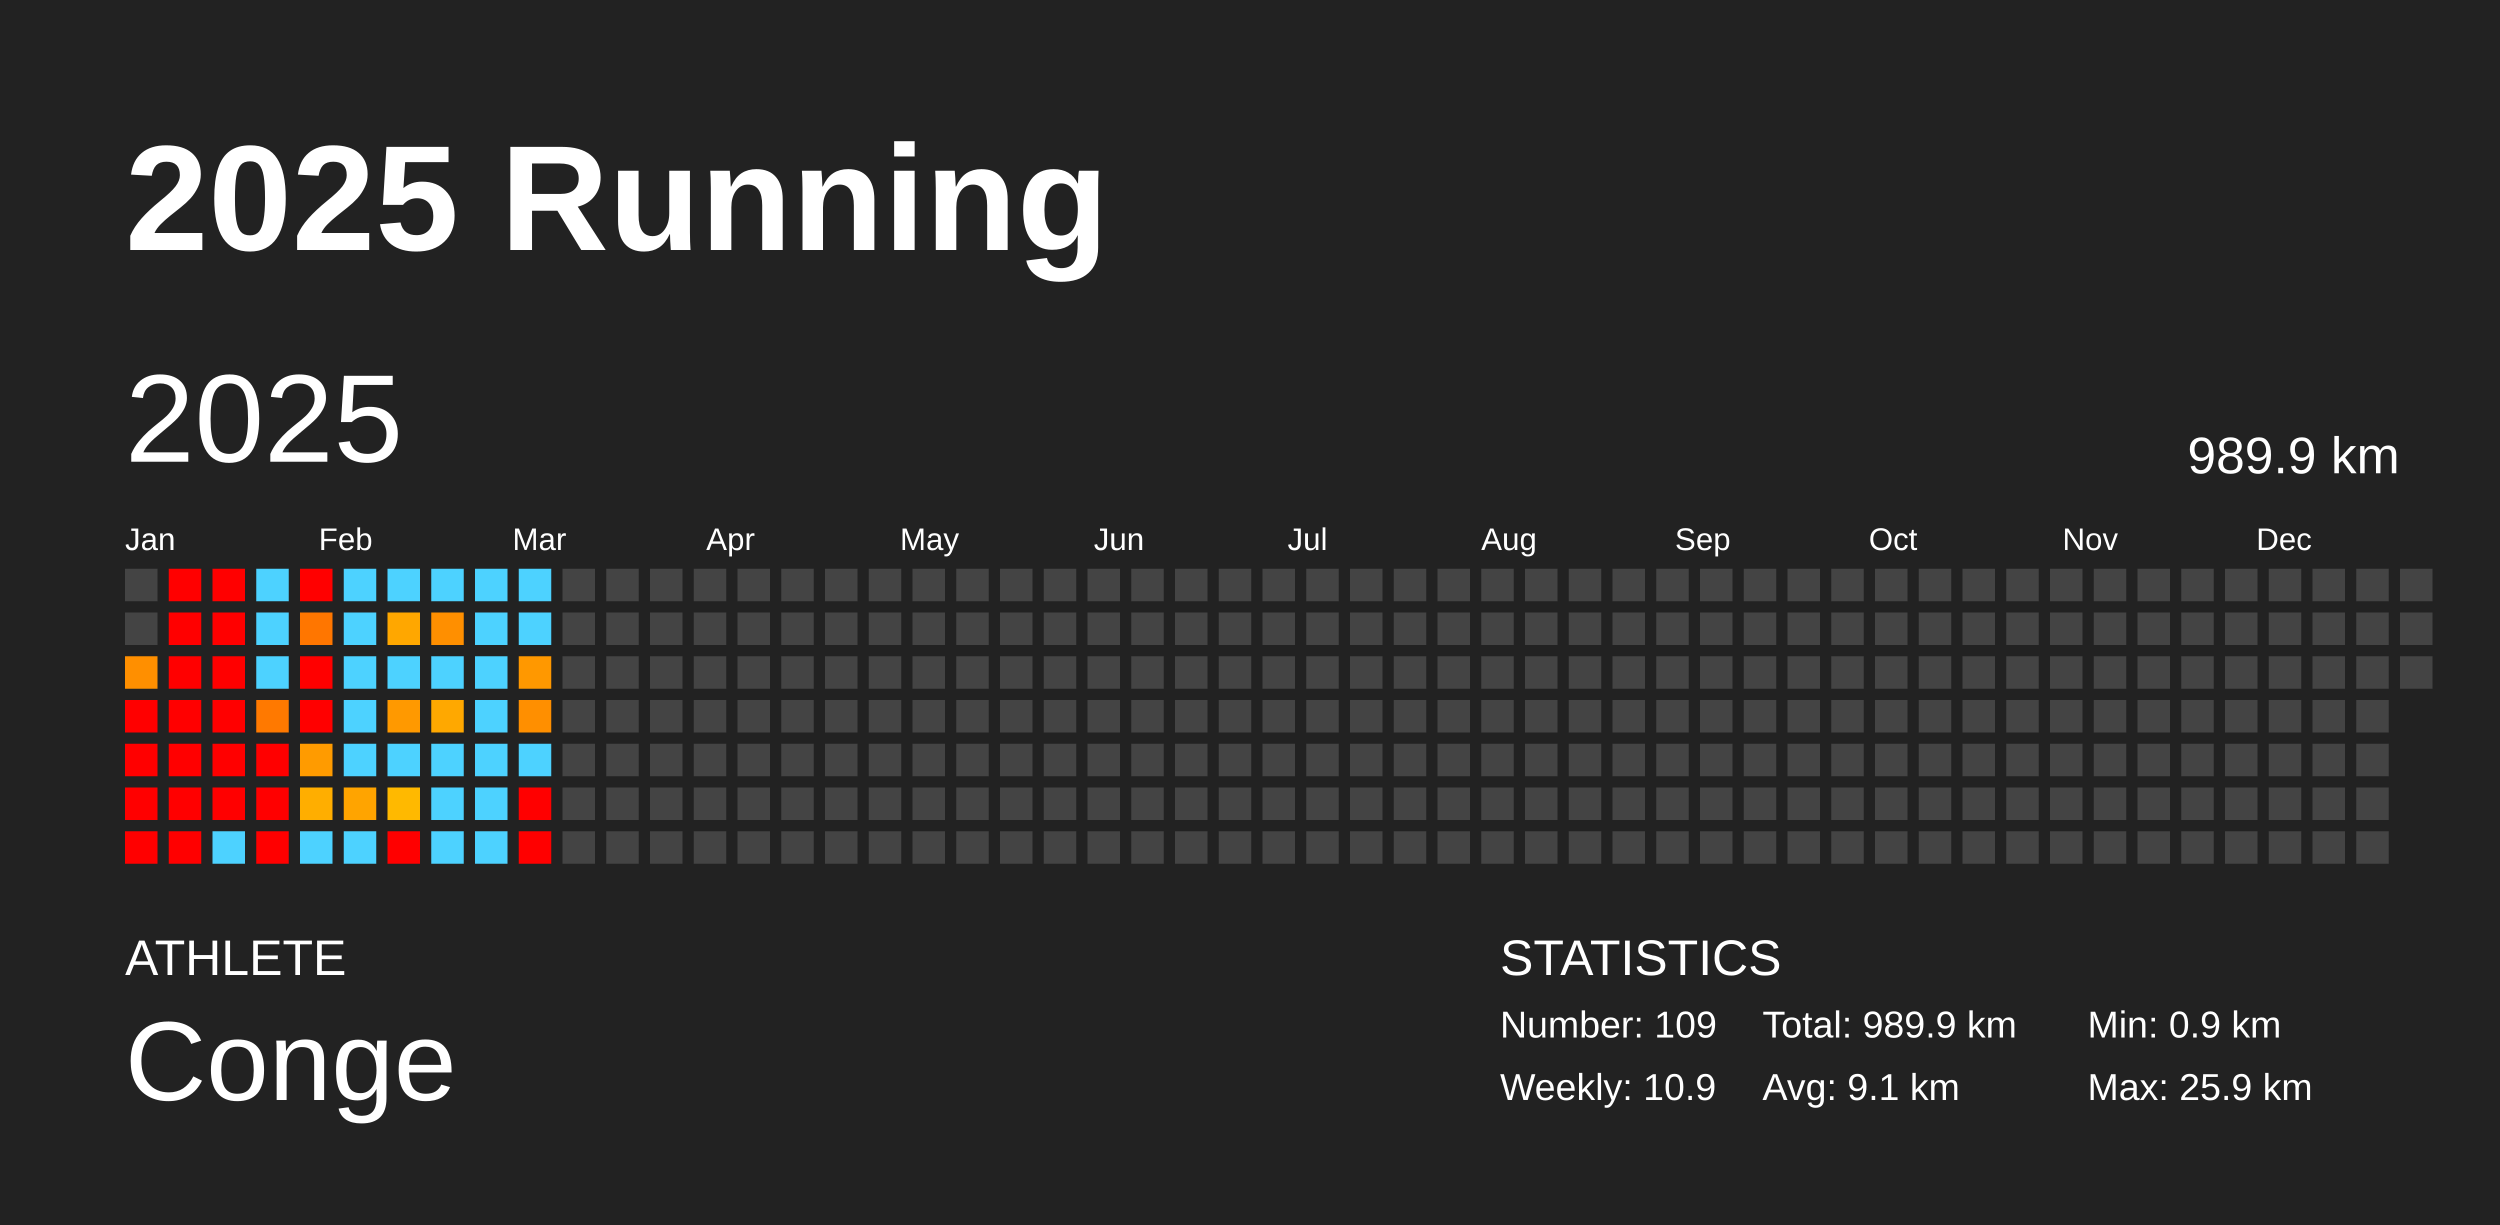
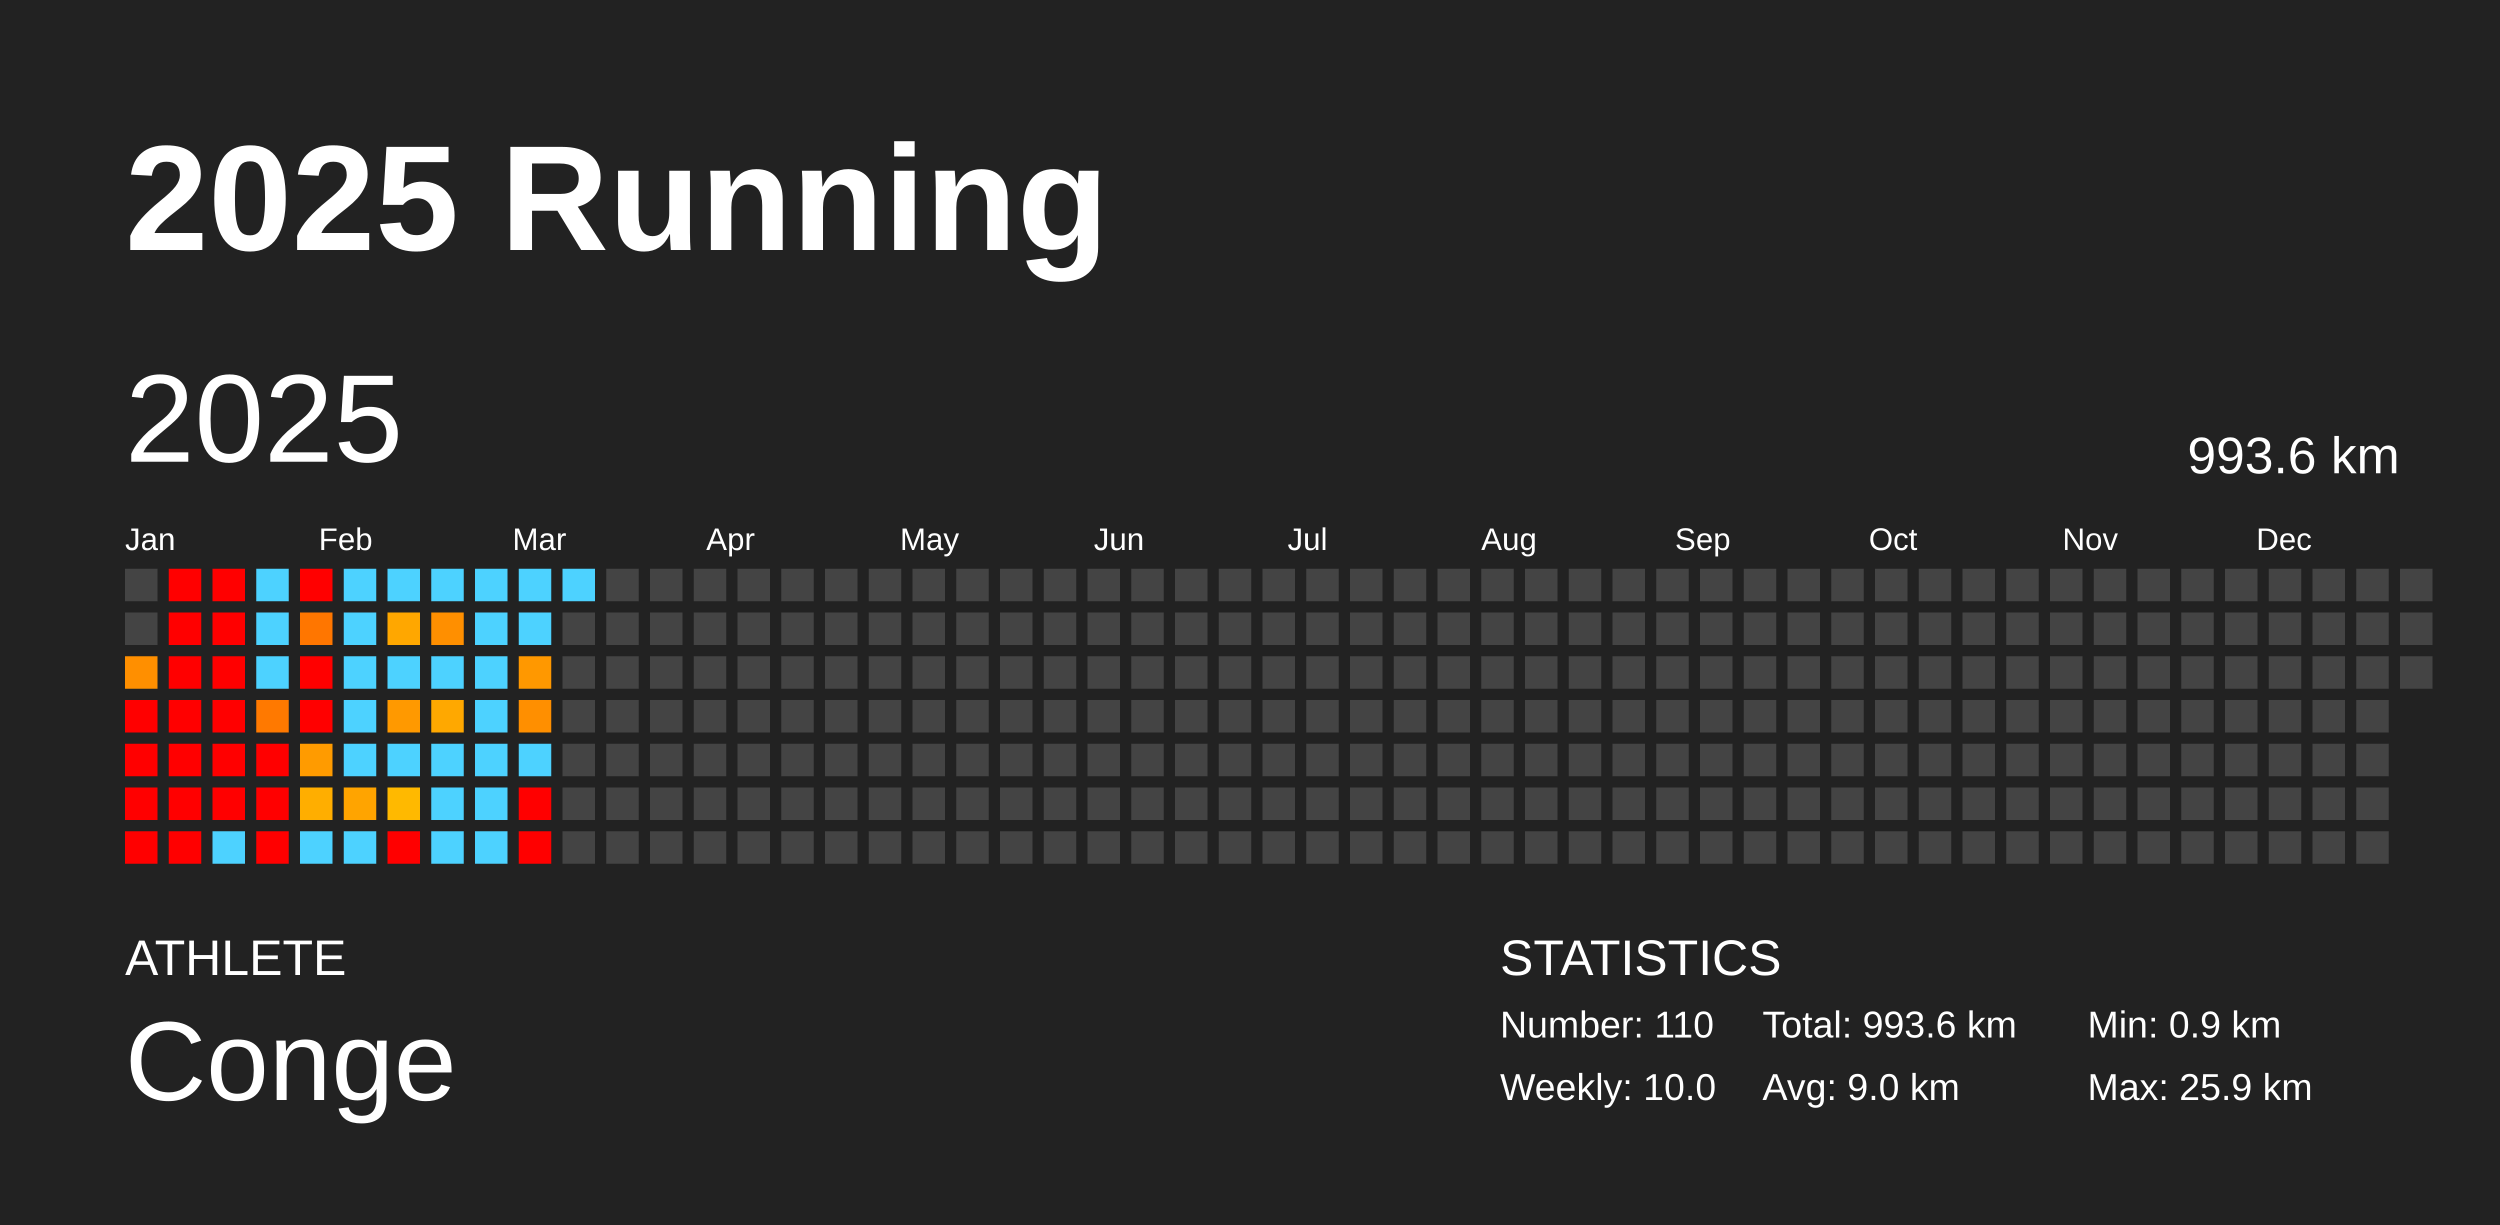
<svg xmlns="http://www.w3.org/2000/svg" baseProfile="full" height="98mm" version="1.1" viewBox="0,0,200,98" width="200mm">
  <defs />
  <rect fill="#222222" height="98" width="200" x="0" y="0" />
  <text fill="#FFFFFF" style="font-size:12px; font-family:Arial; font-weight:bold;" x="10" y="20">2025 Running</text>
  <text fill="#FFFFFF" style="font-size:4px; font-family:Arial" x="10" y="78">ATHLETE</text>
  <text fill="#FFFFFF" style="font-size:9px; font-family:Arial" x="10" y="88">Conge</text>
  <text fill="#FFFFFF" style="font-size:4px; font-family:Arial" x="120" y="78">STATISTICS</text>
-   <text fill="#FFFFFF" style="font-size:3px; font-family:Arial" x="120" y="83">Number: 109</text>
-   <text fill="#FFFFFF" style="font-size:3px; font-family:Arial" x="120" y="88">Weekly: 10.9</text>
-   <text fill="#FFFFFF" style="font-size:3px; font-family:Arial" x="141" y="83">Total: 989.9 km</text>
-   <text fill="#FFFFFF" style="font-size:3px; font-family:Arial" x="141" y="88">Avg: 9.1 km</text>
+   <text fill="#FFFFFF" style="font-size:3px; font-family:Arial" x="120" y="83">Number: 110</text>
+   <text fill="#FFFFFF" style="font-size:3px; font-family:Arial" x="120" y="88">Weekly: 10.0</text>
+   <text fill="#FFFFFF" style="font-size:3px; font-family:Arial" x="141" y="83">Total: 993.6 km</text>
+   <text fill="#FFFFFF" style="font-size:3px; font-family:Arial" x="141" y="88">Avg: 9.0 km</text>
  <text fill="#FFFFFF" style="font-size:3px; font-family:Arial" x="167" y="83">Min: 0.9 km</text>
  <text fill="#FFFFFF" style="font-size:3px; font-family:Arial" x="167" y="88">Max: 25.9 km</text>
  <text dominant-baseline="hanging" fill="#FFFFFF" style="font-size:10.0px; font-family:Arial;" x="10" y="30">2025</text>
-   <text dominant-baseline="hanging" fill="#FFFFFF" style="font-size:4.125px; font-family:Arial;" x="175" y="35">989.9 km</text>
+   <text dominant-baseline="hanging" fill="#FFFFFF" style="font-size:4.125px; font-family:Arial;" x="175" y="35">993.6 km</text>
  <text fill="#FFFFFF" style="font-size:2.5px; font-family:Arial" x="10.0" y="44">Jan</text>
  <text fill="#FFFFFF" style="font-size:2.5px; font-family:Arial" x="25.5" y="44">Feb</text>
  <text fill="#FFFFFF" style="font-size:2.5px; font-family:Arial" x="41.0" y="44">Mar</text>
  <text fill="#FFFFFF" style="font-size:2.5px; font-family:Arial" x="56.5" y="44">Apr</text>
  <text fill="#FFFFFF" style="font-size:2.5px; font-family:Arial" x="72.0" y="44">May</text>
  <text fill="#FFFFFF" style="font-size:2.5px; font-family:Arial" x="87.5" y="44">Jun</text>
  <text fill="#FFFFFF" style="font-size:2.5px; font-family:Arial" x="103.0" y="44">Jul</text>
  <text fill="#FFFFFF" style="font-size:2.5px; font-family:Arial" x="118.5" y="44">Aug</text>
  <text fill="#FFFFFF" style="font-size:2.5px; font-family:Arial" x="134.0" y="44">Sep</text>
  <text fill="#FFFFFF" style="font-size:2.5px; font-family:Arial" x="149.5" y="44">Oct</text>
  <text fill="#FFFFFF" style="font-size:2.5px; font-family:Arial" x="165.0" y="44">Nov</text>
  <text fill="#FFFFFF" style="font-size:2.5px; font-family:Arial" x="180.5" y="44">Dec</text>
  <rect fill="#444444" height="2.6" width="2.6" x="10.0" y="45.5" />
  <rect fill="#444444" height="2.6" width="2.6" x="10.0" y="49.0" />
  <rect fill="#ff8f00" height="2.6" width="2.6" x="10.0" y="52.5" />
  <rect fill="red" height="2.6" width="2.6" x="10.0" y="56.0" />
  <rect fill="red" height="2.6" width="2.6" x="10.0" y="59.5" />
  <rect fill="red" height="2.6" width="2.6" x="10.0" y="63.0" />
  <rect fill="red" height="2.6" width="2.6" x="10.0" y="66.5" />
  <rect fill="red" height="2.6" width="2.6" x="13.5" y="45.5" />
  <rect fill="red" height="2.6" width="2.6" x="13.5" y="49.0" />
  <rect fill="red" height="2.6" width="2.6" x="13.5" y="52.5" />
  <rect fill="red" height="2.6" width="2.6" x="13.5" y="56.0" />
  <rect fill="red" height="2.6" width="2.6" x="13.5" y="59.5" />
  <rect fill="red" height="2.6" width="2.6" x="13.5" y="63.0" />
  <rect fill="red" height="2.6" width="2.6" x="13.5" y="66.5" />
  <rect fill="red" height="2.6" width="2.6" x="17.0" y="45.5" />
  <rect fill="red" height="2.6" width="2.6" x="17.0" y="49.0" />
  <rect fill="red" height="2.6" width="2.6" x="17.0" y="52.5" />
  <rect fill="red" height="2.6" width="2.6" x="17.0" y="56.0" />
  <rect fill="red" height="2.6" width="2.6" x="17.0" y="59.5" />
  <rect fill="red" height="2.6" width="2.6" x="17.0" y="63.0" />
  <rect fill="#4dd2ff" height="2.6" width="2.6" x="17.0" y="66.5" />
  <rect fill="#4dd2ff" height="2.6" width="2.6" x="20.5" y="45.5" />
  <rect fill="#4dd2ff" height="2.6" width="2.6" x="20.5" y="49.0" />
  <rect fill="#4dd2ff" height="2.6" width="2.6" x="20.5" y="52.5" />
  <rect fill="#ff7900" height="2.6" width="2.6" x="20.5" y="56.0" />
  <rect fill="red" height="2.6" width="2.6" x="20.5" y="59.5" />
  <rect fill="red" height="2.6" width="2.6" x="20.5" y="63.0" />
  <rect fill="red" height="2.6" width="2.6" x="20.5" y="66.5" />
  <rect fill="red" height="2.6" width="2.6" x="24.0" y="45.5" />
  <rect fill="#ff7600" height="2.6" width="2.6" x="24.0" y="49.0" />
  <rect fill="red" height="2.6" width="2.6" x="24.0" y="52.5" />
  <rect fill="red" height="2.6" width="2.6" x="24.0" y="56.0" />
  <rect fill="#ff9b00" height="2.6" width="2.6" x="24.0" y="59.5" />
  <rect fill="#ffae00" height="2.6" width="2.6" x="24.0" y="63.0" />
  <rect fill="#4dd2ff" height="2.6" width="2.6" x="24.0" y="66.5" />
  <rect fill="#4dd2ff" height="2.6" width="2.6" x="27.5" y="45.5" />
  <rect fill="#4dd2ff" height="2.6" width="2.6" x="27.5" y="49.0" />
  <rect fill="#4dd2ff" height="2.6" width="2.6" x="27.5" y="52.5" />
  <rect fill="#4dd2ff" height="2.6" width="2.6" x="27.5" y="56.0" />
  <rect fill="#4dd2ff" height="2.6" width="2.6" x="27.5" y="59.5" />
  <rect fill="#ffa400" height="2.6" width="2.6" x="27.5" y="63.0" />
  <rect fill="#4dd2ff" height="2.6" width="2.6" x="27.5" y="66.5" />
  <rect fill="#4dd2ff" height="2.6" width="2.6" x="31.0" y="45.5" />
  <rect fill="#ffa700" height="2.6" width="2.6" x="31.0" y="49.0" />
  <rect fill="#4dd2ff" height="2.6" width="2.6" x="31.0" y="52.5" />
  <rect fill="#ff9900" height="2.6" width="2.6" x="31.0" y="56.0" />
  <rect fill="#4dd2ff" height="2.6" width="2.6" x="31.0" y="59.5" />
  <rect fill="#ffb900" height="2.6" width="2.6" x="31.0" y="63.0" />
  <rect fill="red" height="2.6" width="2.6" x="31.0" y="66.5" />
  <rect fill="#4dd2ff" height="2.6" width="2.6" x="34.5" y="45.5" />
  <rect fill="#ff8f00" height="2.6" width="2.6" x="34.5" y="49.0" />
  <rect fill="#4dd2ff" height="2.6" width="2.6" x="34.5" y="52.5" />
  <rect fill="#ffa800" height="2.6" width="2.6" x="34.5" y="56.0" />
  <rect fill="#4dd2ff" height="2.6" width="2.6" x="34.5" y="59.5" />
  <rect fill="#4dd2ff" height="2.6" width="2.6" x="34.5" y="63.0" />
  <rect fill="#4dd2ff" height="2.6" width="2.6" x="34.5" y="66.5" />
  <rect fill="#4dd2ff" height="2.6" width="2.6" x="38.0" y="45.5" />
  <rect fill="#4dd2ff" height="2.6" width="2.6" x="38.0" y="49.0" />
  <rect fill="#4dd2ff" height="2.6" width="2.6" x="38.0" y="52.5" />
  <rect fill="#4dd2ff" height="2.6" width="2.6" x="38.0" y="56.0" />
  <rect fill="#4dd2ff" height="2.6" width="2.6" x="38.0" y="59.5" />
  <rect fill="#4dd2ff" height="2.6" width="2.6" x="38.0" y="63.0" />
  <rect fill="#4dd2ff" height="2.6" width="2.6" x="38.0" y="66.5" />
  <rect fill="#4dd2ff" height="2.6" width="2.6" x="41.5" y="45.5" />
  <rect fill="#4dd2ff" height="2.6" width="2.6" x="41.5" y="49.0" />
  <rect fill="#ff9800" height="2.6" width="2.6" x="41.5" y="52.5" />
  <rect fill="#ff8f00" height="2.6" width="2.6" x="41.5" y="56.0" />
  <rect fill="#4dd2ff" height="2.6" width="2.6" x="41.5" y="59.5" />
  <rect fill="red" height="2.6" width="2.6" x="41.5" y="63.0" />
  <rect fill="red" height="2.6" width="2.6" x="41.5" y="66.5" />
-   <rect fill="#444444" height="2.6" width="2.6" x="45.0" y="45.5" />
+   <rect fill="#4dd2ff" height="2.6" width="2.6" x="45.0" y="45.5" />
  <rect fill="#444444" height="2.6" width="2.6" x="45.0" y="49.0" />
  <rect fill="#444444" height="2.6" width="2.6" x="45.0" y="52.5" />
  <rect fill="#444444" height="2.6" width="2.6" x="45.0" y="56.0" />
  <rect fill="#444444" height="2.6" width="2.6" x="45.0" y="59.5" />
  <rect fill="#444444" height="2.6" width="2.6" x="45.0" y="63.0" />
  <rect fill="#444444" height="2.6" width="2.6" x="45.0" y="66.5" />
  <rect fill="#444444" height="2.6" width="2.6" x="48.5" y="45.5" />
  <rect fill="#444444" height="2.6" width="2.6" x="48.5" y="49.0" />
  <rect fill="#444444" height="2.6" width="2.6" x="48.5" y="52.5" />
  <rect fill="#444444" height="2.6" width="2.6" x="48.5" y="56.0" />
  <rect fill="#444444" height="2.6" width="2.6" x="48.5" y="59.5" />
  <rect fill="#444444" height="2.6" width="2.6" x="48.5" y="63.0" />
  <rect fill="#444444" height="2.6" width="2.6" x="48.5" y="66.5" />
  <rect fill="#444444" height="2.6" width="2.6" x="52.0" y="45.5" />
  <rect fill="#444444" height="2.6" width="2.6" x="52.0" y="49.0" />
  <rect fill="#444444" height="2.6" width="2.6" x="52.0" y="52.5" />
  <rect fill="#444444" height="2.6" width="2.6" x="52.0" y="56.0" />
  <rect fill="#444444" height="2.6" width="2.6" x="52.0" y="59.5" />
  <rect fill="#444444" height="2.6" width="2.6" x="52.0" y="63.0" />
  <rect fill="#444444" height="2.6" width="2.6" x="52.0" y="66.5" />
  <rect fill="#444444" height="2.6" width="2.6" x="55.5" y="45.5" />
  <rect fill="#444444" height="2.6" width="2.6" x="55.5" y="49.0" />
  <rect fill="#444444" height="2.6" width="2.6" x="55.5" y="52.5" />
  <rect fill="#444444" height="2.6" width="2.6" x="55.5" y="56.0" />
  <rect fill="#444444" height="2.6" width="2.6" x="55.5" y="59.5" />
  <rect fill="#444444" height="2.6" width="2.6" x="55.5" y="63.0" />
  <rect fill="#444444" height="2.6" width="2.6" x="55.5" y="66.5" />
  <rect fill="#444444" height="2.6" width="2.6" x="59.0" y="45.5" />
  <rect fill="#444444" height="2.6" width="2.6" x="59.0" y="49.0" />
  <rect fill="#444444" height="2.6" width="2.6" x="59.0" y="52.5" />
  <rect fill="#444444" height="2.6" width="2.6" x="59.0" y="56.0" />
  <rect fill="#444444" height="2.6" width="2.6" x="59.0" y="59.5" />
  <rect fill="#444444" height="2.6" width="2.6" x="59.0" y="63.0" />
  <rect fill="#444444" height="2.6" width="2.6" x="59.0" y="66.5" />
  <rect fill="#444444" height="2.6" width="2.6" x="62.5" y="45.5" />
  <rect fill="#444444" height="2.6" width="2.6" x="62.5" y="49.0" />
  <rect fill="#444444" height="2.6" width="2.6" x="62.5" y="52.5" />
  <rect fill="#444444" height="2.6" width="2.6" x="62.5" y="56.0" />
  <rect fill="#444444" height="2.6" width="2.6" x="62.5" y="59.5" />
  <rect fill="#444444" height="2.6" width="2.6" x="62.5" y="63.0" />
  <rect fill="#444444" height="2.6" width="2.6" x="62.5" y="66.5" />
  <rect fill="#444444" height="2.6" width="2.6" x="66.0" y="45.5" />
  <rect fill="#444444" height="2.6" width="2.6" x="66.0" y="49.0" />
  <rect fill="#444444" height="2.6" width="2.6" x="66.0" y="52.5" />
  <rect fill="#444444" height="2.6" width="2.6" x="66.0" y="56.0" />
  <rect fill="#444444" height="2.6" width="2.6" x="66.0" y="59.5" />
  <rect fill="#444444" height="2.6" width="2.6" x="66.0" y="63.0" />
  <rect fill="#444444" height="2.6" width="2.6" x="66.0" y="66.5" />
  <rect fill="#444444" height="2.6" width="2.6" x="69.5" y="45.5" />
  <rect fill="#444444" height="2.6" width="2.6" x="69.5" y="49.0" />
  <rect fill="#444444" height="2.6" width="2.6" x="69.5" y="52.5" />
  <rect fill="#444444" height="2.6" width="2.6" x="69.5" y="56.0" />
  <rect fill="#444444" height="2.6" width="2.6" x="69.5" y="59.5" />
  <rect fill="#444444" height="2.6" width="2.6" x="69.5" y="63.0" />
  <rect fill="#444444" height="2.6" width="2.6" x="69.5" y="66.5" />
  <rect fill="#444444" height="2.6" width="2.6" x="73.0" y="45.5" />
  <rect fill="#444444" height="2.6" width="2.6" x="73.0" y="49.0" />
  <rect fill="#444444" height="2.6" width="2.6" x="73.0" y="52.5" />
  <rect fill="#444444" height="2.6" width="2.6" x="73.0" y="56.0" />
  <rect fill="#444444" height="2.6" width="2.6" x="73.0" y="59.5" />
  <rect fill="#444444" height="2.6" width="2.6" x="73.0" y="63.0" />
  <rect fill="#444444" height="2.6" width="2.6" x="73.0" y="66.5" />
  <rect fill="#444444" height="2.6" width="2.6" x="76.5" y="45.5" />
  <rect fill="#444444" height="2.6" width="2.6" x="76.5" y="49.0" />
  <rect fill="#444444" height="2.6" width="2.6" x="76.5" y="52.5" />
  <rect fill="#444444" height="2.6" width="2.6" x="76.5" y="56.0" />
  <rect fill="#444444" height="2.6" width="2.6" x="76.5" y="59.5" />
  <rect fill="#444444" height="2.6" width="2.6" x="76.5" y="63.0" />
  <rect fill="#444444" height="2.6" width="2.6" x="76.5" y="66.5" />
  <rect fill="#444444" height="2.6" width="2.6" x="80.0" y="45.5" />
  <rect fill="#444444" height="2.6" width="2.6" x="80.0" y="49.0" />
  <rect fill="#444444" height="2.6" width="2.6" x="80.0" y="52.5" />
  <rect fill="#444444" height="2.6" width="2.6" x="80.0" y="56.0" />
  <rect fill="#444444" height="2.6" width="2.6" x="80.0" y="59.5" />
  <rect fill="#444444" height="2.6" width="2.6" x="80.0" y="63.0" />
  <rect fill="#444444" height="2.6" width="2.6" x="80.0" y="66.5" />
  <rect fill="#444444" height="2.6" width="2.6" x="83.5" y="45.5" />
  <rect fill="#444444" height="2.6" width="2.6" x="83.5" y="49.0" />
  <rect fill="#444444" height="2.6" width="2.6" x="83.5" y="52.5" />
  <rect fill="#444444" height="2.6" width="2.6" x="83.5" y="56.0" />
  <rect fill="#444444" height="2.6" width="2.6" x="83.5" y="59.5" />
  <rect fill="#444444" height="2.6" width="2.6" x="83.5" y="63.0" />
  <rect fill="#444444" height="2.6" width="2.6" x="83.5" y="66.5" />
  <rect fill="#444444" height="2.6" width="2.6" x="87.0" y="45.5" />
  <rect fill="#444444" height="2.6" width="2.6" x="87.0" y="49.0" />
  <rect fill="#444444" height="2.6" width="2.6" x="87.0" y="52.5" />
  <rect fill="#444444" height="2.6" width="2.6" x="87.0" y="56.0" />
  <rect fill="#444444" height="2.6" width="2.6" x="87.0" y="59.5" />
  <rect fill="#444444" height="2.6" width="2.6" x="87.0" y="63.0" />
  <rect fill="#444444" height="2.6" width="2.6" x="87.0" y="66.5" />
  <rect fill="#444444" height="2.6" width="2.6" x="90.5" y="45.5" />
  <rect fill="#444444" height="2.6" width="2.6" x="90.5" y="49.0" />
  <rect fill="#444444" height="2.6" width="2.6" x="90.5" y="52.5" />
  <rect fill="#444444" height="2.6" width="2.6" x="90.5" y="56.0" />
  <rect fill="#444444" height="2.6" width="2.6" x="90.5" y="59.5" />
  <rect fill="#444444" height="2.6" width="2.6" x="90.5" y="63.0" />
  <rect fill="#444444" height="2.6" width="2.6" x="90.5" y="66.5" />
  <rect fill="#444444" height="2.6" width="2.6" x="94.0" y="45.5" />
  <rect fill="#444444" height="2.6" width="2.6" x="94.0" y="49.0" />
  <rect fill="#444444" height="2.6" width="2.6" x="94.0" y="52.5" />
  <rect fill="#444444" height="2.6" width="2.6" x="94.0" y="56.0" />
  <rect fill="#444444" height="2.6" width="2.6" x="94.0" y="59.5" />
  <rect fill="#444444" height="2.6" width="2.6" x="94.0" y="63.0" />
  <rect fill="#444444" height="2.6" width="2.6" x="94.0" y="66.5" />
  <rect fill="#444444" height="2.6" width="2.6" x="97.5" y="45.5" />
  <rect fill="#444444" height="2.6" width="2.6" x="97.5" y="49.0" />
  <rect fill="#444444" height="2.6" width="2.6" x="97.5" y="52.5" />
  <rect fill="#444444" height="2.6" width="2.6" x="97.5" y="56.0" />
  <rect fill="#444444" height="2.6" width="2.6" x="97.5" y="59.5" />
  <rect fill="#444444" height="2.6" width="2.6" x="97.5" y="63.0" />
  <rect fill="#444444" height="2.6" width="2.6" x="97.5" y="66.5" />
  <rect fill="#444444" height="2.6" width="2.6" x="101.0" y="45.5" />
  <rect fill="#444444" height="2.6" width="2.6" x="101.0" y="49.0" />
  <rect fill="#444444" height="2.6" width="2.6" x="101.0" y="52.5" />
  <rect fill="#444444" height="2.6" width="2.6" x="101.0" y="56.0" />
  <rect fill="#444444" height="2.6" width="2.6" x="101.0" y="59.5" />
  <rect fill="#444444" height="2.6" width="2.6" x="101.0" y="63.0" />
  <rect fill="#444444" height="2.6" width="2.6" x="101.0" y="66.5" />
  <rect fill="#444444" height="2.6" width="2.6" x="104.5" y="45.5" />
  <rect fill="#444444" height="2.6" width="2.6" x="104.5" y="49.0" />
  <rect fill="#444444" height="2.6" width="2.6" x="104.5" y="52.5" />
  <rect fill="#444444" height="2.6" width="2.6" x="104.5" y="56.0" />
  <rect fill="#444444" height="2.6" width="2.6" x="104.5" y="59.5" />
  <rect fill="#444444" height="2.6" width="2.6" x="104.5" y="63.0" />
  <rect fill="#444444" height="2.6" width="2.6" x="104.5" y="66.5" />
  <rect fill="#444444" height="2.6" width="2.6" x="108.0" y="45.5" />
  <rect fill="#444444" height="2.6" width="2.6" x="108.0" y="49.0" />
  <rect fill="#444444" height="2.6" width="2.6" x="108.0" y="52.5" />
  <rect fill="#444444" height="2.6" width="2.6" x="108.0" y="56.0" />
  <rect fill="#444444" height="2.6" width="2.6" x="108.0" y="59.5" />
  <rect fill="#444444" height="2.6" width="2.6" x="108.0" y="63.0" />
  <rect fill="#444444" height="2.6" width="2.6" x="108.0" y="66.5" />
  <rect fill="#444444" height="2.6" width="2.6" x="111.5" y="45.5" />
  <rect fill="#444444" height="2.6" width="2.6" x="111.5" y="49.0" />
  <rect fill="#444444" height="2.6" width="2.6" x="111.5" y="52.5" />
  <rect fill="#444444" height="2.6" width="2.6" x="111.5" y="56.0" />
  <rect fill="#444444" height="2.6" width="2.6" x="111.5" y="59.5" />
  <rect fill="#444444" height="2.6" width="2.6" x="111.5" y="63.0" />
  <rect fill="#444444" height="2.6" width="2.6" x="111.5" y="66.5" />
  <rect fill="#444444" height="2.6" width="2.6" x="115.0" y="45.5" />
  <rect fill="#444444" height="2.6" width="2.6" x="115.0" y="49.0" />
  <rect fill="#444444" height="2.6" width="2.6" x="115.0" y="52.5" />
  <rect fill="#444444" height="2.6" width="2.6" x="115.0" y="56.0" />
  <rect fill="#444444" height="2.6" width="2.6" x="115.0" y="59.5" />
  <rect fill="#444444" height="2.6" width="2.6" x="115.0" y="63.0" />
  <rect fill="#444444" height="2.6" width="2.6" x="115.0" y="66.5" />
  <rect fill="#444444" height="2.6" width="2.6" x="118.5" y="45.5" />
  <rect fill="#444444" height="2.6" width="2.6" x="118.5" y="49.0" />
  <rect fill="#444444" height="2.6" width="2.6" x="118.5" y="52.5" />
  <rect fill="#444444" height="2.6" width="2.6" x="118.5" y="56.0" />
  <rect fill="#444444" height="2.6" width="2.6" x="118.5" y="59.5" />
  <rect fill="#444444" height="2.6" width="2.6" x="118.5" y="63.0" />
  <rect fill="#444444" height="2.6" width="2.6" x="118.5" y="66.5" />
  <rect fill="#444444" height="2.6" width="2.6" x="122.0" y="45.5" />
  <rect fill="#444444" height="2.6" width="2.6" x="122.0" y="49.0" />
  <rect fill="#444444" height="2.6" width="2.6" x="122.0" y="52.5" />
  <rect fill="#444444" height="2.6" width="2.6" x="122.0" y="56.0" />
  <rect fill="#444444" height="2.6" width="2.6" x="122.0" y="59.5" />
  <rect fill="#444444" height="2.6" width="2.6" x="122.0" y="63.0" />
  <rect fill="#444444" height="2.6" width="2.6" x="122.0" y="66.5" />
  <rect fill="#444444" height="2.6" width="2.6" x="125.5" y="45.5" />
  <rect fill="#444444" height="2.6" width="2.6" x="125.5" y="49.0" />
  <rect fill="#444444" height="2.6" width="2.6" x="125.5" y="52.5" />
  <rect fill="#444444" height="2.6" width="2.6" x="125.5" y="56.0" />
  <rect fill="#444444" height="2.6" width="2.6" x="125.5" y="59.5" />
  <rect fill="#444444" height="2.6" width="2.6" x="125.5" y="63.0" />
  <rect fill="#444444" height="2.6" width="2.6" x="125.5" y="66.5" />
  <rect fill="#444444" height="2.6" width="2.6" x="129.0" y="45.5" />
  <rect fill="#444444" height="2.6" width="2.6" x="129.0" y="49.0" />
  <rect fill="#444444" height="2.6" width="2.6" x="129.0" y="52.5" />
  <rect fill="#444444" height="2.6" width="2.6" x="129.0" y="56.0" />
  <rect fill="#444444" height="2.6" width="2.6" x="129.0" y="59.5" />
  <rect fill="#444444" height="2.6" width="2.6" x="129.0" y="63.0" />
  <rect fill="#444444" height="2.6" width="2.6" x="129.0" y="66.5" />
  <rect fill="#444444" height="2.6" width="2.6" x="132.5" y="45.5" />
  <rect fill="#444444" height="2.6" width="2.6" x="132.5" y="49.0" />
  <rect fill="#444444" height="2.6" width="2.6" x="132.5" y="52.5" />
  <rect fill="#444444" height="2.6" width="2.6" x="132.5" y="56.0" />
  <rect fill="#444444" height="2.6" width="2.6" x="132.5" y="59.5" />
  <rect fill="#444444" height="2.6" width="2.6" x="132.5" y="63.0" />
  <rect fill="#444444" height="2.6" width="2.6" x="132.5" y="66.5" />
  <rect fill="#444444" height="2.6" width="2.6" x="136.0" y="45.5" />
  <rect fill="#444444" height="2.6" width="2.6" x="136.0" y="49.0" />
  <rect fill="#444444" height="2.6" width="2.6" x="136.0" y="52.5" />
  <rect fill="#444444" height="2.6" width="2.6" x="136.0" y="56.0" />
  <rect fill="#444444" height="2.6" width="2.6" x="136.0" y="59.5" />
  <rect fill="#444444" height="2.6" width="2.6" x="136.0" y="63.0" />
  <rect fill="#444444" height="2.6" width="2.6" x="136.0" y="66.5" />
  <rect fill="#444444" height="2.6" width="2.6" x="139.5" y="45.5" />
  <rect fill="#444444" height="2.6" width="2.6" x="139.5" y="49.0" />
  <rect fill="#444444" height="2.6" width="2.6" x="139.5" y="52.5" />
  <rect fill="#444444" height="2.6" width="2.6" x="139.5" y="56.0" />
  <rect fill="#444444" height="2.6" width="2.6" x="139.5" y="59.5" />
  <rect fill="#444444" height="2.6" width="2.6" x="139.5" y="63.0" />
  <rect fill="#444444" height="2.6" width="2.6" x="139.5" y="66.5" />
  <rect fill="#444444" height="2.6" width="2.6" x="143.0" y="45.5" />
  <rect fill="#444444" height="2.6" width="2.6" x="143.0" y="49.0" />
  <rect fill="#444444" height="2.6" width="2.6" x="143.0" y="52.5" />
  <rect fill="#444444" height="2.6" width="2.6" x="143.0" y="56.0" />
  <rect fill="#444444" height="2.6" width="2.6" x="143.0" y="59.5" />
  <rect fill="#444444" height="2.6" width="2.6" x="143.0" y="63.0" />
  <rect fill="#444444" height="2.6" width="2.6" x="143.0" y="66.5" />
  <rect fill="#444444" height="2.6" width="2.6" x="146.5" y="45.5" />
  <rect fill="#444444" height="2.6" width="2.6" x="146.5" y="49.0" />
  <rect fill="#444444" height="2.6" width="2.6" x="146.5" y="52.5" />
  <rect fill="#444444" height="2.6" width="2.6" x="146.5" y="56.0" />
  <rect fill="#444444" height="2.6" width="2.6" x="146.5" y="59.5" />
  <rect fill="#444444" height="2.6" width="2.6" x="146.5" y="63.0" />
  <rect fill="#444444" height="2.6" width="2.6" x="146.5" y="66.5" />
  <rect fill="#444444" height="2.6" width="2.6" x="150.0" y="45.5" />
  <rect fill="#444444" height="2.6" width="2.6" x="150.0" y="49.0" />
  <rect fill="#444444" height="2.6" width="2.6" x="150.0" y="52.5" />
  <rect fill="#444444" height="2.6" width="2.6" x="150.0" y="56.0" />
  <rect fill="#444444" height="2.6" width="2.6" x="150.0" y="59.5" />
  <rect fill="#444444" height="2.6" width="2.6" x="150.0" y="63.0" />
  <rect fill="#444444" height="2.6" width="2.6" x="150.0" y="66.5" />
  <rect fill="#444444" height="2.6" width="2.6" x="153.5" y="45.5" />
  <rect fill="#444444" height="2.6" width="2.6" x="153.5" y="49.0" />
  <rect fill="#444444" height="2.6" width="2.6" x="153.5" y="52.5" />
  <rect fill="#444444" height="2.6" width="2.6" x="153.5" y="56.0" />
  <rect fill="#444444" height="2.6" width="2.6" x="153.5" y="59.5" />
  <rect fill="#444444" height="2.6" width="2.6" x="153.5" y="63.0" />
  <rect fill="#444444" height="2.6" width="2.6" x="153.5" y="66.5" />
  <rect fill="#444444" height="2.6" width="2.6" x="157.0" y="45.5" />
  <rect fill="#444444" height="2.6" width="2.6" x="157.0" y="49.0" />
  <rect fill="#444444" height="2.6" width="2.6" x="157.0" y="52.5" />
  <rect fill="#444444" height="2.6" width="2.6" x="157.0" y="56.0" />
  <rect fill="#444444" height="2.6" width="2.6" x="157.0" y="59.5" />
  <rect fill="#444444" height="2.6" width="2.6" x="157.0" y="63.0" />
  <rect fill="#444444" height="2.6" width="2.6" x="157.0" y="66.5" />
  <rect fill="#444444" height="2.6" width="2.6" x="160.5" y="45.5" />
  <rect fill="#444444" height="2.6" width="2.6" x="160.5" y="49.0" />
  <rect fill="#444444" height="2.6" width="2.6" x="160.5" y="52.5" />
  <rect fill="#444444" height="2.6" width="2.6" x="160.5" y="56.0" />
  <rect fill="#444444" height="2.6" width="2.6" x="160.5" y="59.5" />
  <rect fill="#444444" height="2.6" width="2.6" x="160.5" y="63.0" />
  <rect fill="#444444" height="2.6" width="2.6" x="160.5" y="66.5" />
  <rect fill="#444444" height="2.6" width="2.6" x="164.0" y="45.5" />
  <rect fill="#444444" height="2.6" width="2.6" x="164.0" y="49.0" />
  <rect fill="#444444" height="2.6" width="2.6" x="164.0" y="52.5" />
  <rect fill="#444444" height="2.6" width="2.6" x="164.0" y="56.0" />
  <rect fill="#444444" height="2.6" width="2.6" x="164.0" y="59.5" />
  <rect fill="#444444" height="2.6" width="2.6" x="164.0" y="63.0" />
  <rect fill="#444444" height="2.6" width="2.6" x="164.0" y="66.5" />
  <rect fill="#444444" height="2.6" width="2.6" x="167.5" y="45.5" />
  <rect fill="#444444" height="2.6" width="2.6" x="167.5" y="49.0" />
  <rect fill="#444444" height="2.6" width="2.6" x="167.5" y="52.5" />
  <rect fill="#444444" height="2.6" width="2.6" x="167.5" y="56.0" />
  <rect fill="#444444" height="2.6" width="2.6" x="167.5" y="59.5" />
  <rect fill="#444444" height="2.6" width="2.6" x="167.5" y="63.0" />
  <rect fill="#444444" height="2.6" width="2.6" x="167.5" y="66.5" />
  <rect fill="#444444" height="2.6" width="2.6" x="171.0" y="45.5" />
  <rect fill="#444444" height="2.6" width="2.6" x="171.0" y="49.0" />
  <rect fill="#444444" height="2.6" width="2.6" x="171.0" y="52.5" />
  <rect fill="#444444" height="2.6" width="2.6" x="171.0" y="56.0" />
  <rect fill="#444444" height="2.6" width="2.6" x="171.0" y="59.5" />
  <rect fill="#444444" height="2.6" width="2.6" x="171.0" y="63.0" />
  <rect fill="#444444" height="2.6" width="2.6" x="171.0" y="66.5" />
  <rect fill="#444444" height="2.6" width="2.6" x="174.5" y="45.5" />
  <rect fill="#444444" height="2.6" width="2.6" x="174.5" y="49.0" />
  <rect fill="#444444" height="2.6" width="2.6" x="174.5" y="52.5" />
  <rect fill="#444444" height="2.6" width="2.6" x="174.5" y="56.0" />
  <rect fill="#444444" height="2.6" width="2.6" x="174.5" y="59.5" />
  <rect fill="#444444" height="2.6" width="2.6" x="174.5" y="63.0" />
  <rect fill="#444444" height="2.6" width="2.6" x="174.5" y="66.5" />
  <rect fill="#444444" height="2.6" width="2.6" x="178.0" y="45.5" />
  <rect fill="#444444" height="2.6" width="2.6" x="178.0" y="49.0" />
  <rect fill="#444444" height="2.6" width="2.6" x="178.0" y="52.5" />
  <rect fill="#444444" height="2.6" width="2.6" x="178.0" y="56.0" />
  <rect fill="#444444" height="2.6" width="2.6" x="178.0" y="59.5" />
  <rect fill="#444444" height="2.6" width="2.6" x="178.0" y="63.0" />
  <rect fill="#444444" height="2.6" width="2.6" x="178.0" y="66.5" />
  <rect fill="#444444" height="2.6" width="2.6" x="181.5" y="45.5" />
  <rect fill="#444444" height="2.6" width="2.6" x="181.5" y="49.0" />
  <rect fill="#444444" height="2.6" width="2.6" x="181.5" y="52.5" />
  <rect fill="#444444" height="2.6" width="2.6" x="181.5" y="56.0" />
  <rect fill="#444444" height="2.6" width="2.6" x="181.5" y="59.5" />
  <rect fill="#444444" height="2.6" width="2.6" x="181.5" y="63.0" />
  <rect fill="#444444" height="2.6" width="2.6" x="181.5" y="66.5" />
  <rect fill="#444444" height="2.6" width="2.6" x="185.0" y="45.5" />
  <rect fill="#444444" height="2.6" width="2.6" x="185.0" y="49.0" />
  <rect fill="#444444" height="2.6" width="2.6" x="185.0" y="52.5" />
  <rect fill="#444444" height="2.6" width="2.6" x="185.0" y="56.0" />
  <rect fill="#444444" height="2.6" width="2.6" x="185.0" y="59.5" />
  <rect fill="#444444" height="2.6" width="2.6" x="185.0" y="63.0" />
  <rect fill="#444444" height="2.6" width="2.6" x="185.0" y="66.5" />
  <rect fill="#444444" height="2.6" width="2.6" x="188.5" y="45.5" />
  <rect fill="#444444" height="2.6" width="2.6" x="188.5" y="49.0" />
  <rect fill="#444444" height="2.6" width="2.6" x="188.5" y="52.5" />
  <rect fill="#444444" height="2.6" width="2.6" x="188.5" y="56.0" />
  <rect fill="#444444" height="2.6" width="2.6" x="188.5" y="59.5" />
  <rect fill="#444444" height="2.6" width="2.6" x="188.5" y="63.0" />
  <rect fill="#444444" height="2.6" width="2.6" x="188.5" y="66.5" />
  <rect fill="#444444" height="2.6" width="2.6" x="192.0" y="45.5" />
  <rect fill="#444444" height="2.6" width="2.6" x="192.0" y="49.0" />
  <rect fill="#444444" height="2.6" width="2.6" x="192.0" y="52.5" />
</svg>
